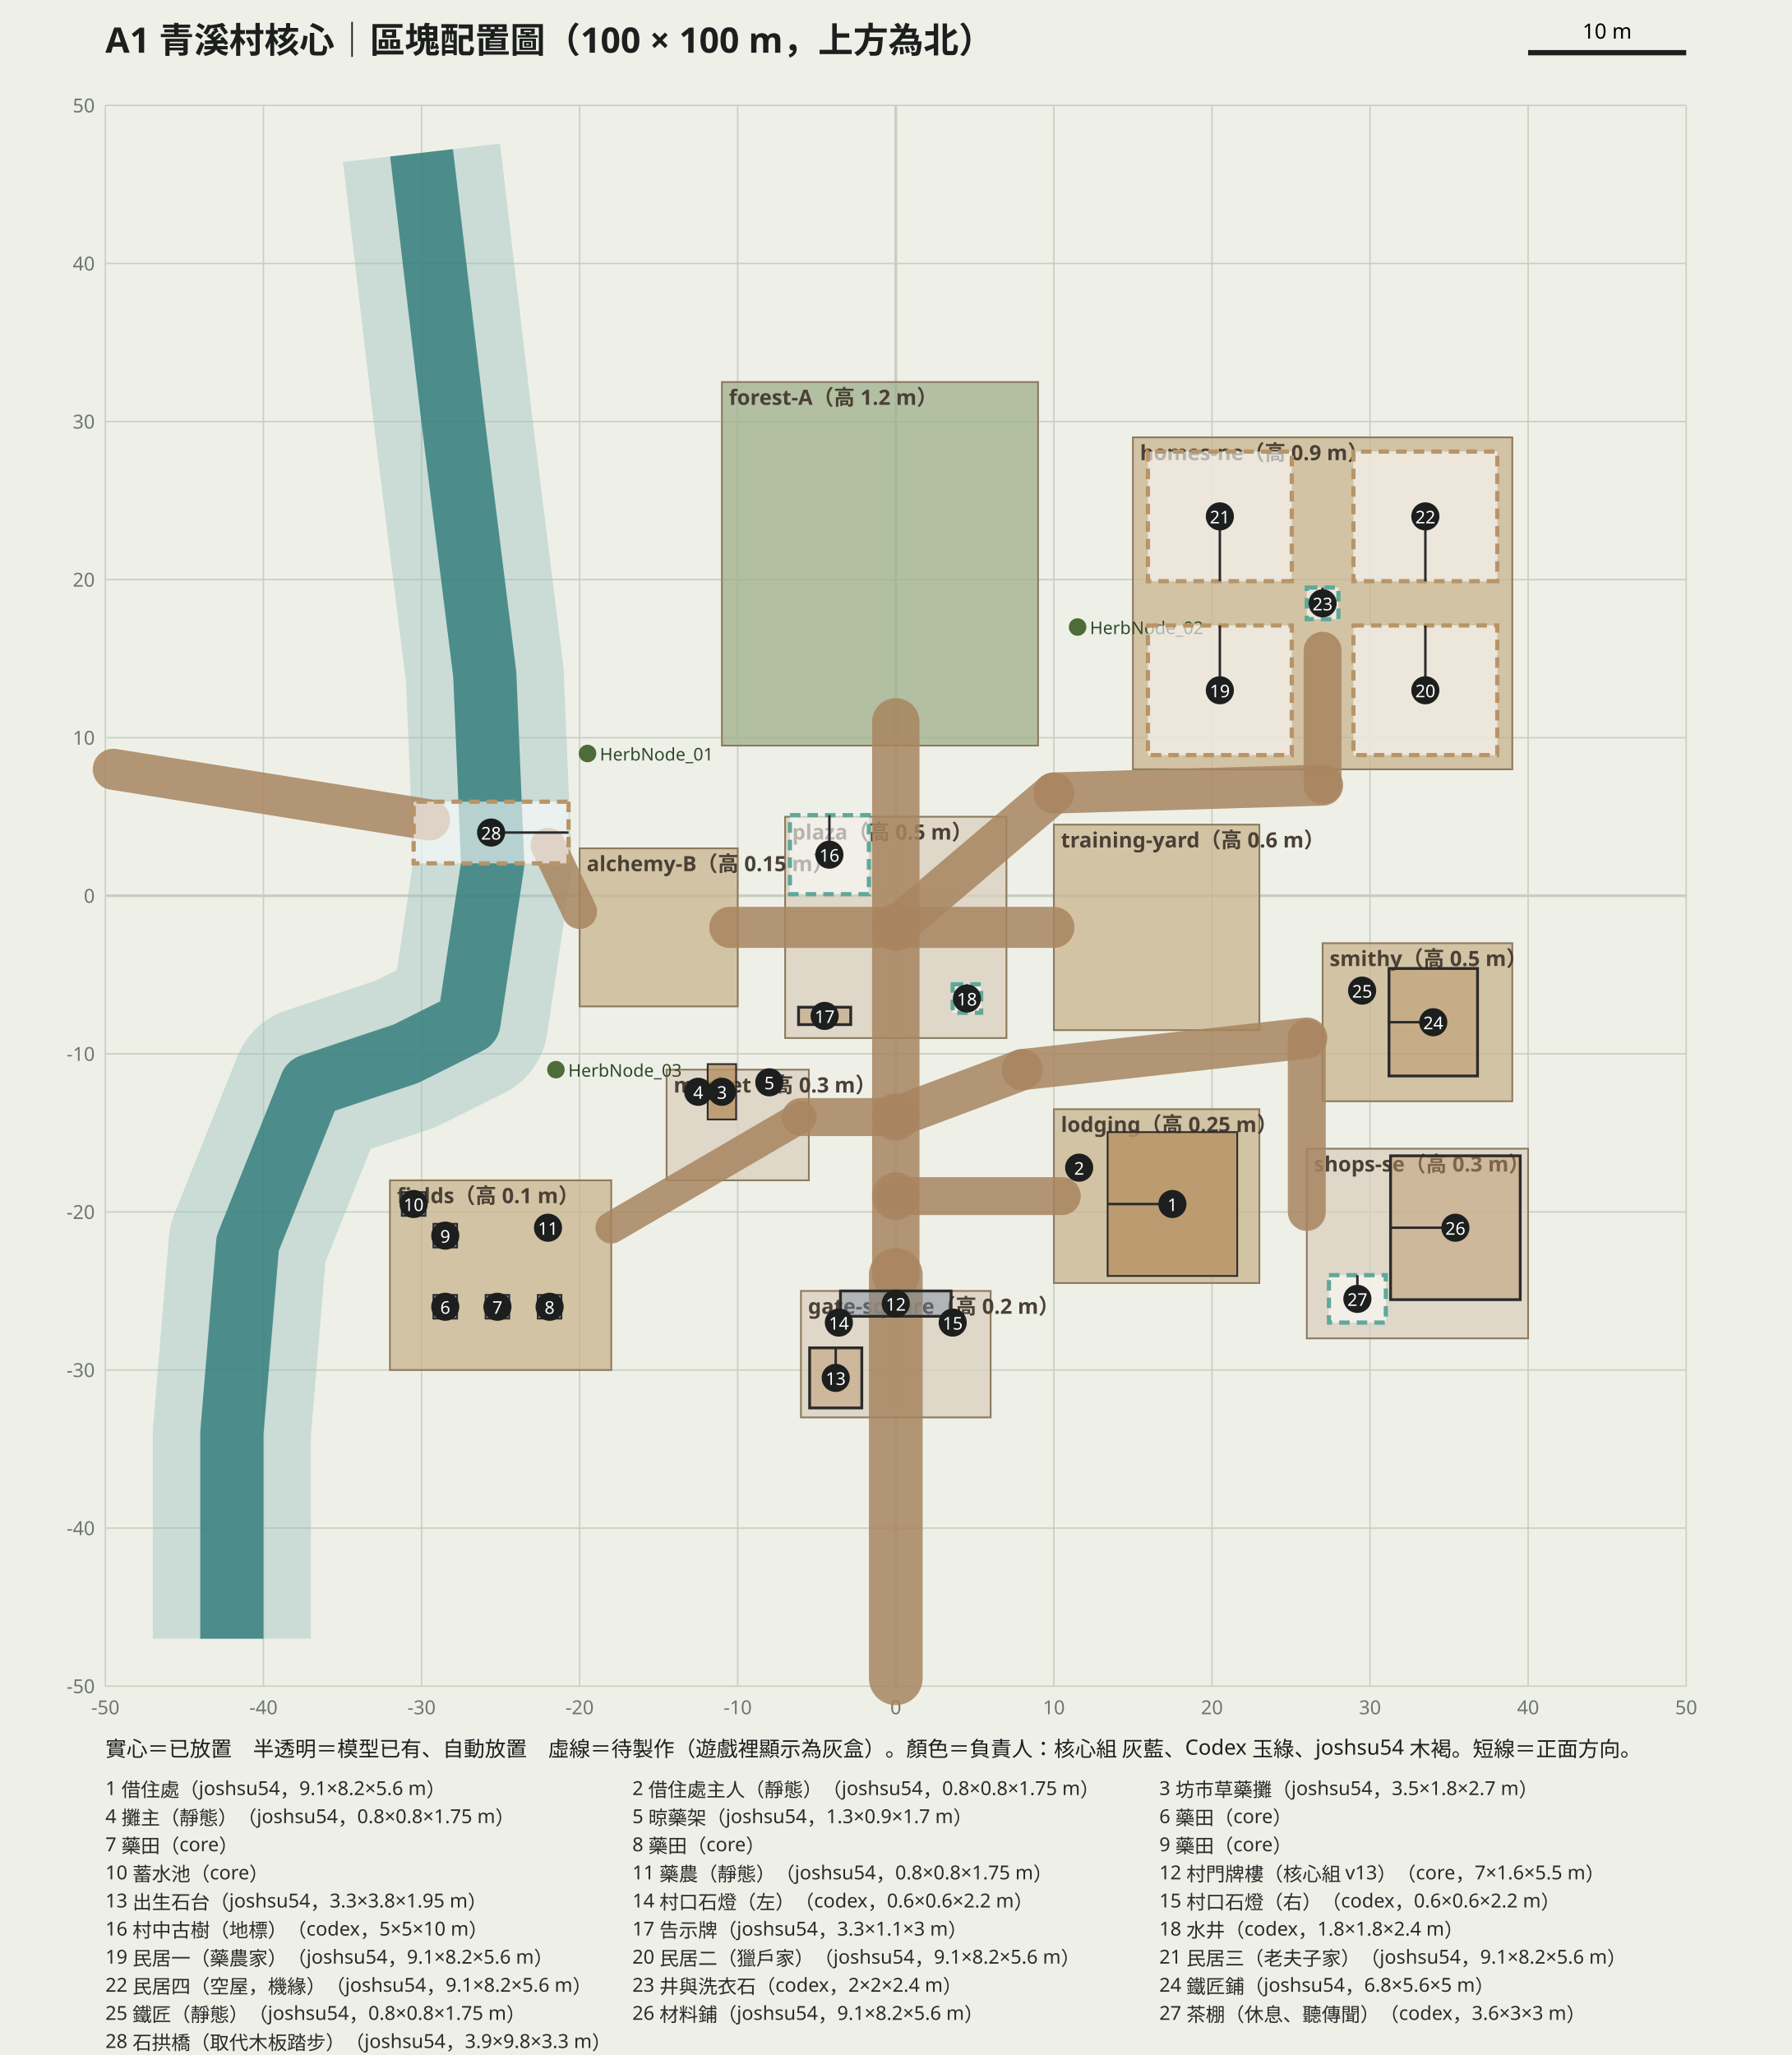
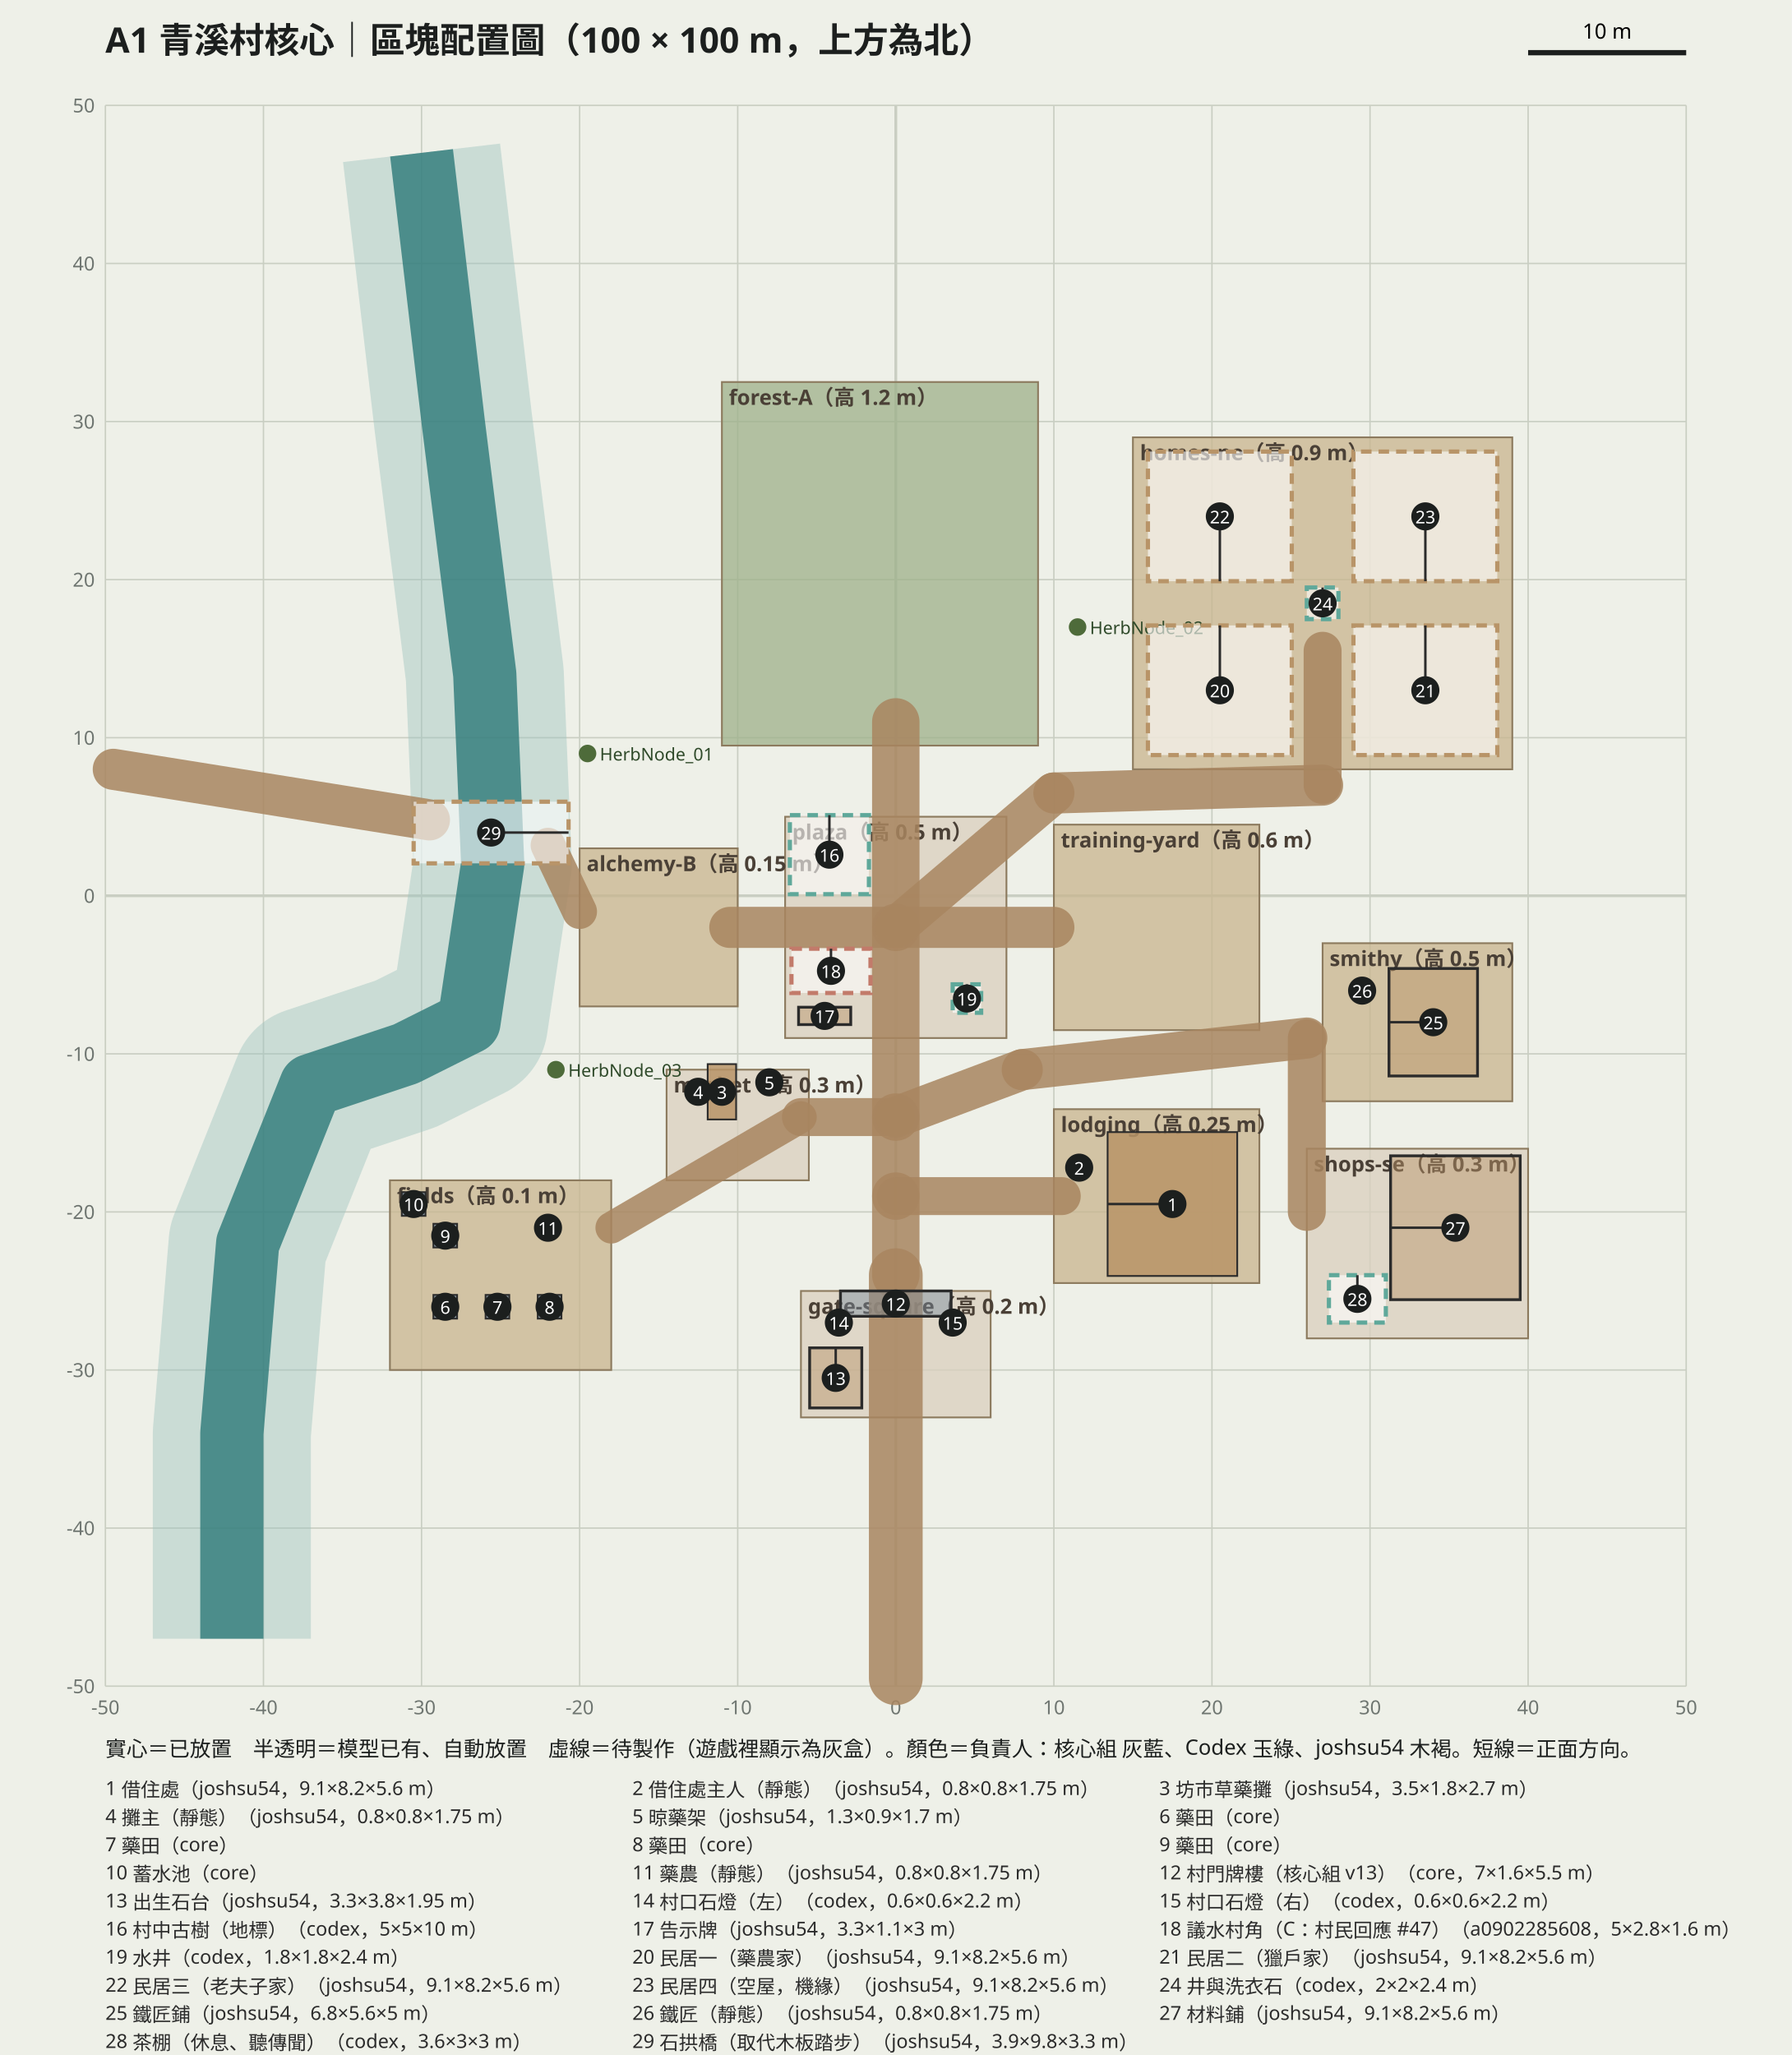
<svg xmlns="http://www.w3.org/2000/svg" viewBox="0 0 1020 1170" width="1020" height="1170" font-family="Noto Sans TC, Microsoft JhengHei, sans-serif">
  <rect width="1020" height="1170" fill="#EEF0E8" />
  <line x1="60" y1="960" x2="60" y2="60" stroke="#C9CEC2" stroke-width="0.8" />
  <text x="60" y="976" font-size="11" text-anchor="middle" fill="#6E7570">-50</text>
  <line x1="150" y1="960" x2="150" y2="60" stroke="#C9CEC2" stroke-width="0.8" />
  <text x="150" y="976" font-size="11" text-anchor="middle" fill="#6E7570">-40</text>
  <line x1="240" y1="960" x2="240" y2="60" stroke="#C9CEC2" stroke-width="0.8" />
  <text x="240" y="976" font-size="11" text-anchor="middle" fill="#6E7570">-30</text>
  <line x1="330" y1="960" x2="330" y2="60" stroke="#C9CEC2" stroke-width="0.8" />
  <text x="330" y="976" font-size="11" text-anchor="middle" fill="#6E7570">-20</text>
  <line x1="420" y1="960" x2="420" y2="60" stroke="#C9CEC2" stroke-width="0.8" />
  <text x="420" y="976" font-size="11" text-anchor="middle" fill="#6E7570">-10</text>
  <line x1="510" y1="960" x2="510" y2="60" stroke="#C9CEC2" stroke-width="1.6" />
  <text x="510" y="976" font-size="11" text-anchor="middle" fill="#6E7570">0</text>
  <line x1="600" y1="960" x2="600" y2="60" stroke="#C9CEC2" stroke-width="0.8" />
  <text x="600" y="976" font-size="11" text-anchor="middle" fill="#6E7570">10</text>
  <line x1="690" y1="960" x2="690" y2="60" stroke="#C9CEC2" stroke-width="0.8" />
  <text x="690" y="976" font-size="11" text-anchor="middle" fill="#6E7570">20</text>
  <line x1="780" y1="960" x2="780" y2="60" stroke="#C9CEC2" stroke-width="0.8" />
  <text x="780" y="976" font-size="11" text-anchor="middle" fill="#6E7570">30</text>
  <line x1="870" y1="960" x2="870" y2="60" stroke="#C9CEC2" stroke-width="0.8" />
  <text x="870" y="976" font-size="11" text-anchor="middle" fill="#6E7570">40</text>
  <line x1="960" y1="960" x2="960" y2="60" stroke="#C9CEC2" stroke-width="0.8" />
  <text x="960" y="976" font-size="11" text-anchor="middle" fill="#6E7570">50</text>
  <line x1="60" y1="960" x2="960" y2="960" stroke="#C9CEC2" stroke-width="0.8" />
  <text x="54" y="964" font-size="11" text-anchor="end" fill="#6E7570">-50</text>
  <line x1="60" y1="870" x2="960" y2="870" stroke="#C9CEC2" stroke-width="0.8" />
  <text x="54" y="874" font-size="11" text-anchor="end" fill="#6E7570">-40</text>
  <line x1="60" y1="780" x2="960" y2="780" stroke="#C9CEC2" stroke-width="0.8" />
  <text x="54" y="784" font-size="11" text-anchor="end" fill="#6E7570">-30</text>
  <line x1="60" y1="690" x2="960" y2="690" stroke="#C9CEC2" stroke-width="0.8" />
  <text x="54" y="694" font-size="11" text-anchor="end" fill="#6E7570">-20</text>
  <line x1="60" y1="600" x2="960" y2="600" stroke="#C9CEC2" stroke-width="0.8" />
  <text x="54" y="604" font-size="11" text-anchor="end" fill="#6E7570">-10</text>
  <line x1="60" y1="510" x2="960" y2="510" stroke="#C9CEC2" stroke-width="1.6" />
  <text x="54" y="514" font-size="11" text-anchor="end" fill="#6E7570">0</text>
  <line x1="60" y1="420" x2="960" y2="420" stroke="#C9CEC2" stroke-width="0.8" />
  <text x="54" y="424" font-size="11" text-anchor="end" fill="#6E7570">10</text>
  <line x1="60" y1="330" x2="960" y2="330" stroke="#C9CEC2" stroke-width="0.8" />
  <text x="54" y="334" font-size="11" text-anchor="end" fill="#6E7570">20</text>
  <line x1="60" y1="240" x2="960" y2="240" stroke="#C9CEC2" stroke-width="0.8" />
  <text x="54" y="244" font-size="11" text-anchor="end" fill="#6E7570">30</text>
  <line x1="60" y1="150" x2="960" y2="150" stroke="#C9CEC2" stroke-width="0.8" />
  <text x="54" y="154" font-size="11" text-anchor="end" fill="#6E7570">40</text>
  <line x1="60" y1="60" x2="960" y2="60" stroke="#C9CEC2" stroke-width="0.8" />
  <text x="54" y="64" font-size="11" text-anchor="end" fill="#6E7570">50</text>
  <rect x="447" y="465" width="126" height="126" fill="#D9CFBD" fill-opacity=".75" stroke="#8C7A5E" stroke-width="1" />
  <text x="451" y="478" font-size="12" fill="#4A4036" font-weight="bold">plaza（高 0.5 m）</text>
  <rect x="330" y="483" width="90" height="90" fill="#C8B48E" fill-opacity=".75" stroke="#8C7A5E" stroke-width="1" />
  <text x="334" y="496" font-size="12" fill="#4A4036" font-weight="bold">alchemy-B（高 0.15 m）</text>
  <rect x="600" y="469.5" width="117" height="117" fill="#C8B48E" fill-opacity=".75" stroke="#8C7A5E" stroke-width="1" />
  <text x="604" y="482.5" font-size="12" fill="#4A4036" font-weight="bold">training-yard（高 0.6 m）</text>
  <rect x="411" y="217.5" width="180" height="207" fill="#9DB08A" fill-opacity=".75" stroke="#8C7A5E" stroke-width="1" />
  <text x="415" y="230.5" font-size="12" fill="#4A4036" font-weight="bold">forest-A（高 1.2 m）</text>
  <rect x="600" y="631.5" width="117" height="99" fill="#C8B48E" fill-opacity=".75" stroke="#8C7A5E" stroke-width="1" />
  <text x="604" y="644.5" font-size="12" fill="#4A4036" font-weight="bold">lodging（高 0.25 m）</text>
  <rect x="379.5" y="609" width="81" height="63" fill="#D9CFBD" fill-opacity=".75" stroke="#8C7A5E" stroke-width="1" />
  <text x="383.5" y="622" font-size="12" fill="#4A4036" font-weight="bold">market（高 0.3 m）</text>
  <rect x="222" y="672" width="126" height="108" fill="#C8B48E" fill-opacity=".75" stroke="#8C7A5E" stroke-width="1" />
  <text x="226" y="685" font-size="12" fill="#4A4036" font-weight="bold">fields（高 0.1 m）</text>
  <rect x="456" y="735" width="108" height="72" fill="#D9CFBD" fill-opacity=".75" stroke="#8C7A5E" stroke-width="1" />
  <text x="460" y="748" font-size="12" fill="#4A4036" font-weight="bold">gate-square（高 0.2 m）</text>
  <rect x="645" y="249" width="216" height="189" fill="#C8B48E" fill-opacity=".75" stroke="#8C7A5E" stroke-width="1" />
  <text x="649" y="262" font-size="12" fill="#4A4036" font-weight="bold">homes-ne（高 0.9 m）</text>
  <rect x="753" y="537" width="108" height="90" fill="#C8B48E" fill-opacity=".75" stroke="#8C7A5E" stroke-width="1" />
  <text x="757" y="550" font-size="12" fill="#4A4036" font-weight="bold">smithy（高 0.5 m）</text>
  <rect x="744" y="654" width="126" height="108" fill="#D9CFBD" fill-opacity=".75" stroke="#8C7A5E" stroke-width="1" />
  <text x="748" y="667" font-size="12" fill="#4A4036" font-weight="bold">shops-se（高 0.3 m）</text>
  <polyline points="240,87 258,240 276,384 280.5,492 267,582 231,600 177,618 141,708 132,816 132,933" fill="none" stroke="#9FC3C0" stroke-width="90" stroke-linejoin="round" stroke-opacity=".45" />
  <polyline points="240,87 258,240 276,384 280.5,492 267,582 231,600 177,618 141,708 132,816 132,933" fill="none" stroke="#2E7A78" stroke-width="36" stroke-linejoin="round" stroke-opacity=".8" />
  <line x1="510" y1="726" x2="510" y2="681" stroke="#A88560" stroke-width="27" stroke-linecap="round" stroke-opacity=".85" />
  <line x1="510" y1="681" x2="510" y2="636" stroke="#A88560" stroke-width="27" stroke-linecap="round" stroke-opacity=".85" />
  <line x1="510" y1="636" x2="510" y2="528" stroke="#A88560" stroke-width="27" stroke-linecap="round" stroke-opacity=".85" />
  <line x1="510" y1="528" x2="510" y2="411" stroke="#A88560" stroke-width="27" stroke-linecap="round" stroke-opacity=".85" />
  <line x1="510" y1="528" x2="415.5" y2="528" stroke="#A88560" stroke-width="23.4" stroke-linecap="round" stroke-opacity=".85" />
  <line x1="510" y1="528" x2="600" y2="528" stroke="#A88560" stroke-width="23.4" stroke-linecap="round" stroke-opacity=".85" />
  <line x1="510" y1="681" x2="604.5" y2="681" stroke="#A88560" stroke-width="21.6" stroke-linecap="round" stroke-opacity=".85" />
  <line x1="510" y1="636" x2="456" y2="636" stroke="#A88560" stroke-width="21.6" stroke-linecap="round" stroke-opacity=".85" />
  <line x1="456" y1="636" x2="348" y2="699" stroke="#A88560" stroke-width="18" stroke-linecap="round" stroke-opacity=".85" />
  <line x1="510" y1="955.5" x2="510" y2="726" stroke="#A88560" stroke-width="30.6" stroke-linecap="round" stroke-opacity=".85" />
  <line x1="510" y1="528" x2="600" y2="451.5" stroke="#A88560" stroke-width="23.4" stroke-linecap="round" stroke-opacity=".85" />
  <line x1="600" y1="451.5" x2="753" y2="447" stroke="#A88560" stroke-width="23.4" stroke-linecap="round" stroke-opacity=".85" />
  <line x1="510" y1="636" x2="582" y2="609" stroke="#A88560" stroke-width="23.4" stroke-linecap="round" stroke-opacity=".85" />
  <line x1="582" y1="609" x2="744" y2="591" stroke="#A88560" stroke-width="23.4" stroke-linecap="round" stroke-opacity=".85" />
  <line x1="744" y1="591" x2="744" y2="690" stroke="#A88560" stroke-width="21.6" stroke-linecap="round" stroke-opacity=".85" />
  <line x1="330" y1="519" x2="312" y2="481.2" stroke="#A88560" stroke-width="19.8" stroke-linecap="round" stroke-opacity=".85" />
  <line x1="244.5" y1="466.8" x2="64.5" y2="438" stroke="#A88560" stroke-width="23.4" stroke-linecap="round" stroke-opacity=".85" />
  <line x1="753" y1="447" x2="753" y2="370.5" stroke="#A88560" stroke-width="21.6" stroke-linecap="round" stroke-opacity=".85" />
  <circle cx="334.5" cy="429" r="5" fill="#4E6B3A" />
  <text x="341.5" y="433" font-size="10" fill="#2F4A2A">HerbNode_01</text>
  <circle cx="613.5" cy="357" r="5" fill="#4E6B3A" />
  <text x="620.5" y="361" font-size="10" fill="#2F4A2A">HerbNode_02</text>
  <circle cx="316.5" cy="609" r="5" fill="#4E6B3A" />
  <text x="323.5" y="613" font-size="10" fill="#2F4A2A">HerbNode_03</text>
  <g transform="translate(667.5 685.5) rotate(-90)">
    <rect x="-40.95" y="-36.9" width="81.9" height="73.8" fill="#B89468" fill-opacity=".85" stroke="#2B2B2B" stroke-width="1" />
    <line x1="0" y1="0" x2="0" y2="-36.9" stroke="#2B2B2B" stroke-width="1.4" />
  </g>
  <circle cx="667.5" cy="685.5" r="8" fill="#1C1F1E" />
  <text x="667.5" y="689.5" font-size="10" fill="#fff" text-anchor="middle">1</text>
  <g transform="translate(614.4 664.8) rotate(-90)">
    <rect x="-3.6" y="-3.6" width="7.2" height="7.2" fill="#B89468" fill-opacity=".85" stroke="#2B2B2B" stroke-width="1" />
    <line x1="0" y1="0" x2="0" y2="-3.6" stroke="#2B2B2B" stroke-width="1.4" />
  </g>
  <circle cx="614.4" cy="664.8" r="8" fill="#1C1F1E" />
  <text x="614.4" y="668.8" font-size="10" fill="#fff" text-anchor="middle">2</text>
  <g transform="translate(411 621.6) rotate(90)">
    <rect x="-15.75" y="-8.1" width="31.5" height="16.2" fill="#B89468" fill-opacity=".85" stroke="#2B2B2B" stroke-width="1" />
    <line x1="0" y1="0" x2="0" y2="-8.1" stroke="#2B2B2B" stroke-width="1.4" />
  </g>
  <circle cx="411" cy="621.6" r="8" fill="#1C1F1E" />
  <text x="411" y="625.6" font-size="10" fill="#fff" text-anchor="middle">3</text>
  <g transform="translate(397.5 621.6) rotate(90)">
    <rect x="-3.6" y="-3.6" width="7.2" height="7.2" fill="#B89468" fill-opacity=".85" stroke="#2B2B2B" stroke-width="1" />
    <line x1="0" y1="0" x2="0" y2="-3.6" stroke="#2B2B2B" stroke-width="1.4" />
  </g>
  <circle cx="397.5" cy="621.6" r="8" fill="#1C1F1E" />
  <text x="397.5" y="625.6" font-size="10" fill="#fff" text-anchor="middle">4</text>
  <g transform="translate(438 616.2) rotate(0)">
    <rect x="-5.85" y="-4.05" width="11.7" height="8.1" fill="#B89468" fill-opacity=".85" stroke="#2B2B2B" stroke-width="1" />
    <line x1="0" y1="0" x2="0" y2="-4.05" stroke="#2B2B2B" stroke-width="1.4" />
  </g>
  <circle cx="438" cy="616.2" r="8" fill="#1C1F1E" />
  <text x="438" y="620.2" font-size="10" fill="#fff" text-anchor="middle">5</text>
  <g transform="translate(253.5 744) rotate(0)">
    <rect x="-6.75" y="-6.75" width="13.5" height="13.5" fill="#7A8C9E" fill-opacity=".85" stroke="#2B2B2B" stroke-width="1" />
    <line x1="0" y1="0" x2="0" y2="-6.75" stroke="#2B2B2B" stroke-width="1.4" />
  </g>
  <circle cx="253.5" cy="744" r="8" fill="#1C1F1E" />
  <text x="253.5" y="748" font-size="10" fill="#fff" text-anchor="middle">6</text>
  <g transform="translate(283.2 744) rotate(0)">
    <rect x="-6.75" y="-6.75" width="13.5" height="13.5" fill="#7A8C9E" fill-opacity=".85" stroke="#2B2B2B" stroke-width="1" />
    <line x1="0" y1="0" x2="0" y2="-6.75" stroke="#2B2B2B" stroke-width="1.4" />
  </g>
  <circle cx="283.2" cy="744" r="8" fill="#1C1F1E" />
  <text x="283.2" y="748" font-size="10" fill="#fff" text-anchor="middle">7</text>
  <g transform="translate(312.9 744) rotate(0)">
    <rect x="-6.75" y="-6.75" width="13.5" height="13.5" fill="#7A8C9E" fill-opacity=".85" stroke="#2B2B2B" stroke-width="1" />
    <line x1="0" y1="0" x2="0" y2="-6.75" stroke="#2B2B2B" stroke-width="1.4" />
  </g>
  <circle cx="312.9" cy="744" r="8" fill="#1C1F1E" />
  <text x="312.9" y="748" font-size="10" fill="#fff" text-anchor="middle">8</text>
  <g transform="translate(253.5 703.5) rotate(0)">
    <rect x="-6.75" y="-6.75" width="13.5" height="13.5" fill="#7A8C9E" fill-opacity=".85" stroke="#2B2B2B" stroke-width="1" />
    <line x1="0" y1="0" x2="0" y2="-6.75" stroke="#2B2B2B" stroke-width="1.4" />
  </g>
  <circle cx="253.5" cy="703.5" r="8" fill="#1C1F1E" />
  <text x="253.5" y="707.5" font-size="10" fill="#fff" text-anchor="middle">9</text>
  <g transform="translate(235.5 685.5) rotate(0)">
    <rect x="-6.75" y="-6.75" width="13.5" height="13.5" fill="#7A8C9E" fill-opacity=".85" stroke="#2B2B2B" stroke-width="1" />
    <line x1="0" y1="0" x2="0" y2="-6.75" stroke="#2B2B2B" stroke-width="1.4" />
  </g>
  <circle cx="235.5" cy="685.5" r="8" fill="#1C1F1E" />
  <text x="235.5" y="689.5" font-size="10" fill="#fff" text-anchor="middle">10</text>
  <g transform="translate(312 699) rotate(135)">
    <rect x="-3.6" y="-3.6" width="7.2" height="7.2" fill="#B89468" fill-opacity=".85" stroke="#2B2B2B" stroke-width="1" />
    <line x1="0" y1="0" x2="0" y2="-3.6" stroke="#2B2B2B" stroke-width="1.4" />
  </g>
  <circle cx="312" cy="699" r="8" fill="#1C1F1E" />
  <text x="312" y="703" font-size="10" fill="#fff" text-anchor="middle">11</text>
  <g transform="translate(510 742.2) rotate(180)">
    <rect x="-31.5" y="-7.2" width="63" height="14.4" fill="#7A8C9E" fill-opacity=".45" stroke="#2B2B2B" stroke-width="1.6" />
    <line x1="0" y1="0" x2="0" y2="-7.2" stroke="#2B2B2B" stroke-width="1.4" />
  </g>
  <circle cx="510" cy="742.2" r="8" fill="#1C1F1E" />
  <text x="510" y="746.2" font-size="10" fill="#fff" text-anchor="middle">12</text>
  <g transform="translate(475.8 784.5) rotate(0)">
    <rect x="-14.85" y="-17.1" width="29.7" height="34.2" fill="#B89468" fill-opacity=".45" stroke="#2B2B2B" stroke-width="1.6" />
    <line x1="0" y1="0" x2="0" y2="-17.1" stroke="#2B2B2B" stroke-width="1.4" />
  </g>
  <circle cx="475.8" cy="784.5" r="8" fill="#1C1F1E" />
  <text x="475.8" y="788.5" font-size="10" fill="#fff" text-anchor="middle">13</text>
  <g transform="translate(477.6 753) rotate(0)">
    <rect x="-2.7" y="-2.7" width="5.4" height="5.4" fill="#FFFFFF" fill-opacity=".6" stroke="#5FA89A" stroke-width="2.4" stroke-dasharray="6 4" />
    <line x1="0" y1="0" x2="0" y2="-2.7" stroke="#2B2B2B" stroke-width="1.4" />
  </g>
  <circle cx="477.6" cy="753" r="8" fill="#1C1F1E" />
  <text x="477.6" y="757" font-size="10" fill="#fff" text-anchor="middle">14</text>
  <g transform="translate(542.4 753) rotate(0)">
    <rect x="-2.7" y="-2.7" width="5.4" height="5.4" fill="#FFFFFF" fill-opacity=".6" stroke="#5FA89A" stroke-width="2.4" stroke-dasharray="6 4" />
    <line x1="0" y1="0" x2="0" y2="-2.7" stroke="#2B2B2B" stroke-width="1.4" />
  </g>
  <circle cx="542.4" cy="753" r="8" fill="#1C1F1E" />
  <text x="542.4" y="757" font-size="10" fill="#fff" text-anchor="middle">15</text>
  <g transform="translate(472.2 486.6) rotate(0)">
    <rect x="-22.5" y="-22.5" width="45" height="45" fill="#FFFFFF" fill-opacity=".6" stroke="#5FA89A" stroke-width="2.4" stroke-dasharray="6 4" />
    <line x1="0" y1="0" x2="0" y2="-22.5" stroke="#2B2B2B" stroke-width="1.4" />
  </g>
  <circle cx="472.2" cy="486.6" r="8" fill="#1C1F1E" />
  <text x="472.2" y="490.6" font-size="10" fill="#fff" text-anchor="middle">16</text>
  <g transform="translate(469.5 578.4) rotate(0)">
    <rect x="-14.85" y="-4.95" width="29.7" height="9.9" fill="#B89468" fill-opacity=".45" stroke="#2B2B2B" stroke-width="1.6" />
    <line x1="0" y1="0" x2="0" y2="-4.95" stroke="#2B2B2B" stroke-width="1.4" />
  </g>
  <circle cx="469.5" cy="578.4" r="8" fill="#1C1F1E" />
  <text x="469.5" y="582.4" font-size="10" fill="#fff" text-anchor="middle">17</text>
+   <g transform="translate(473.1 552.75) rotate(0)">
+     <rect x="-22.5" y="-12.6" width="45" height="25.2" fill="#FFFFFF" fill-opacity=".6" stroke="#C27A6A" stroke-width="2.4" stroke-dasharray="6 4" />
+     <line x1="0" y1="0" x2="0" y2="-12.6" stroke="#2B2B2B" stroke-width="1.4" />
+   </g>
+   <circle cx="473.1" cy="552.75" r="8" fill="#1C1F1E" />
+   <text x="473.1" y="556.75" font-size="10" fill="#fff" text-anchor="middle">18</text>
  <g transform="translate(550.5 568.5) rotate(0)">
    <rect x="-8.1" y="-8.1" width="16.2" height="16.2" fill="#FFFFFF" fill-opacity=".6" stroke="#5FA89A" stroke-width="2.4" stroke-dasharray="6 4" />
    <line x1="0" y1="0" x2="0" y2="-8.1" stroke="#2B2B2B" stroke-width="1.4" />
  </g>
  <circle cx="550.5" cy="568.5" r="8" fill="#1C1F1E" />
-   <text x="550.5" y="572.5" font-size="10" fill="#fff" text-anchor="middle">18</text>
+   <text x="550.5" y="572.5" font-size="10" fill="#fff" text-anchor="middle">19</text>
  <g transform="translate(694.5 393) rotate(0)">
    <rect x="-40.95" y="-36.9" width="81.9" height="73.8" fill="#FFFFFF" fill-opacity=".6" stroke="#B89468" stroke-width="2.4" stroke-dasharray="6 4" />
    <line x1="0" y1="0" x2="0" y2="-36.9" stroke="#2B2B2B" stroke-width="1.4" />
  </g>
  <circle cx="694.5" cy="393" r="8" fill="#1C1F1E" />
-   <text x="694.5" y="397" font-size="10" fill="#fff" text-anchor="middle">19</text>
+   <text x="694.5" y="397" font-size="10" fill="#fff" text-anchor="middle">20</text>
  <g transform="translate(811.5 393) rotate(0)">
    <rect x="-40.95" y="-36.9" width="81.9" height="73.8" fill="#FFFFFF" fill-opacity=".6" stroke="#B89468" stroke-width="2.4" stroke-dasharray="6 4" />
    <line x1="0" y1="0" x2="0" y2="-36.9" stroke="#2B2B2B" stroke-width="1.4" />
  </g>
  <circle cx="811.5" cy="393" r="8" fill="#1C1F1E" />
-   <text x="811.5" y="397" font-size="10" fill="#fff" text-anchor="middle">20</text>
+   <text x="811.5" y="397" font-size="10" fill="#fff" text-anchor="middle">21</text>
  <g transform="translate(694.5 294) rotate(180)">
    <rect x="-40.95" y="-36.9" width="81.9" height="73.8" fill="#FFFFFF" fill-opacity=".6" stroke="#B89468" stroke-width="2.4" stroke-dasharray="6 4" />
    <line x1="0" y1="0" x2="0" y2="-36.9" stroke="#2B2B2B" stroke-width="1.4" />
  </g>
  <circle cx="694.5" cy="294" r="8" fill="#1C1F1E" />
-   <text x="694.5" y="298" font-size="10" fill="#fff" text-anchor="middle">21</text>
+   <text x="694.5" y="298" font-size="10" fill="#fff" text-anchor="middle">22</text>
  <g transform="translate(811.5 294) rotate(180)">
    <rect x="-40.95" y="-36.9" width="81.9" height="73.8" fill="#FFFFFF" fill-opacity=".6" stroke="#B89468" stroke-width="2.4" stroke-dasharray="6 4" />
    <line x1="0" y1="0" x2="0" y2="-36.9" stroke="#2B2B2B" stroke-width="1.4" />
  </g>
  <circle cx="811.5" cy="294" r="8" fill="#1C1F1E" />
-   <text x="811.5" y="298" font-size="10" fill="#fff" text-anchor="middle">22</text>
+   <text x="811.5" y="298" font-size="10" fill="#fff" text-anchor="middle">23</text>
  <g transform="translate(753 343.5) rotate(0)">
    <rect x="-9" y="-9" width="18" height="18" fill="#FFFFFF" fill-opacity=".6" stroke="#5FA89A" stroke-width="2.4" stroke-dasharray="6 4" />
    <line x1="0" y1="0" x2="0" y2="-9" stroke="#2B2B2B" stroke-width="1.4" />
  </g>
  <circle cx="753" cy="343.5" r="8" fill="#1C1F1E" />
-   <text x="753" y="347.5" font-size="10" fill="#fff" text-anchor="middle">23</text>
+   <text x="753" y="347.5" font-size="10" fill="#fff" text-anchor="middle">24</text>
  <g transform="translate(816 582) rotate(-90)">
    <rect x="-30.6" y="-25.2" width="61.2" height="50.4" fill="#B89468" fill-opacity=".45" stroke="#2B2B2B" stroke-width="1.6" />
    <line x1="0" y1="0" x2="0" y2="-25.2" stroke="#2B2B2B" stroke-width="1.4" />
  </g>
  <circle cx="816" cy="582" r="8" fill="#1C1F1E" />
-   <text x="816" y="586" font-size="10" fill="#fff" text-anchor="middle">24</text>
+   <text x="816" y="586" font-size="10" fill="#fff" text-anchor="middle">25</text>
  <g transform="translate(775.5 564) rotate(-90)">
    <rect x="-3.6" y="-3.6" width="7.2" height="7.2" fill="#B89468" fill-opacity=".45" stroke="#2B2B2B" stroke-width="1.6" />
    <line x1="0" y1="0" x2="0" y2="-3.6" stroke="#2B2B2B" stroke-width="1.4" />
  </g>
  <circle cx="775.5" cy="564" r="8" fill="#1C1F1E" />
-   <text x="775.5" y="568" font-size="10" fill="#fff" text-anchor="middle">25</text>
+   <text x="775.5" y="568" font-size="10" fill="#fff" text-anchor="middle">26</text>
  <g transform="translate(828.6 699) rotate(-90)">
    <rect x="-40.95" y="-36.9" width="81.9" height="73.8" fill="#B89468" fill-opacity=".45" stroke="#2B2B2B" stroke-width="1.6" />
    <line x1="0" y1="0" x2="0" y2="-36.9" stroke="#2B2B2B" stroke-width="1.4" />
  </g>
  <circle cx="828.6" cy="699" r="8" fill="#1C1F1E" />
-   <text x="828.6" y="703" font-size="10" fill="#fff" text-anchor="middle">26</text>
+   <text x="828.6" y="703" font-size="10" fill="#fff" text-anchor="middle">27</text>
  <g transform="translate(772.8 739.5) rotate(0)">
    <rect x="-16.2" y="-13.5" width="32.4" height="27" fill="#FFFFFF" fill-opacity=".6" stroke="#5FA89A" stroke-width="2.4" stroke-dasharray="6 4" />
    <line x1="0" y1="0" x2="0" y2="-13.5" stroke="#2B2B2B" stroke-width="1.4" />
  </g>
  <circle cx="772.8" cy="739.5" r="8" fill="#1C1F1E" />
-   <text x="772.8" y="743.5" font-size="10" fill="#fff" text-anchor="middle">27</text>
+   <text x="772.8" y="743.5" font-size="10" fill="#fff" text-anchor="middle">28</text>
  <g transform="translate(279.6 474) rotate(90)">
    <rect x="-17.55" y="-44.1" width="35.1" height="88.2" fill="#FFFFFF" fill-opacity=".6" stroke="#B89468" stroke-width="2.4" stroke-dasharray="6 4" />
    <line x1="0" y1="0" x2="0" y2="-44.1" stroke="#2B2B2B" stroke-width="1.4" />
  </g>
  <circle cx="279.6" cy="474" r="8" fill="#1C1F1E" />
-   <text x="279.6" y="478" font-size="10" fill="#fff" text-anchor="middle">28</text>
+   <text x="279.6" y="478" font-size="10" fill="#fff" text-anchor="middle">29</text>
  <text x="60" y="30" font-size="20" font-weight="bold" fill="#1C1F1E">A1 青溪村核心｜區塊配置圖（100 × 100 m，上方為北）</text>
  <line x1="870" y1="30" x2="960" y2="30" stroke="#1C1F1E" stroke-width="3" />
  <text x="915" y="22" font-size="12" text-anchor="middle">10 m</text>
  <text x="60" y="1000" font-size="12" fill="#1C1F1E">實心＝已放置　半透明＝模型已有、自動放置　虛線＝待製作（遊戲裡顯示為灰盒）。顏色＝負責人：核心組 灰藍、Codex 玉綠、joshsu54 木褐。短線＝正面方向。</text>
  <text x="60" y="1022" font-size="11" fill="#2B2B2B">1 借住處（joshsu54，9.1×8.2×5.6 m）</text>
  <text x="360" y="1022" font-size="11" fill="#2B2B2B">2 借住處主人（靜態）（joshsu54，0.8×0.8×1.75 m）</text>
  <text x="660" y="1022" font-size="11" fill="#2B2B2B">3 坊市草藥攤（joshsu54，3.5×1.8×2.7 m）</text>
  <text x="60" y="1038" font-size="11" fill="#2B2B2B">4 攤主（靜態）（joshsu54，0.8×0.8×1.75 m）</text>
  <text x="360" y="1038" font-size="11" fill="#2B2B2B">5 晾藥架（joshsu54，1.3×0.9×1.7 m）</text>
  <text x="660" y="1038" font-size="11" fill="#2B2B2B">6 藥田（core）</text>
  <text x="60" y="1054" font-size="11" fill="#2B2B2B">7 藥田（core）</text>
  <text x="360" y="1054" font-size="11" fill="#2B2B2B">8 藥田（core）</text>
  <text x="660" y="1054" font-size="11" fill="#2B2B2B">9 藥田（core）</text>
  <text x="60" y="1070" font-size="11" fill="#2B2B2B">10 蓄水池（core）</text>
  <text x="360" y="1070" font-size="11" fill="#2B2B2B">11 藥農（靜態）（joshsu54，0.8×0.8×1.75 m）</text>
  <text x="660" y="1070" font-size="11" fill="#2B2B2B">12 村門牌樓（核心組 v13）（core，7×1.6×5.5 m）</text>
  <text x="60" y="1086" font-size="11" fill="#2B2B2B">13 出生石台（joshsu54，3.3×3.8×1.95 m）</text>
  <text x="360" y="1086" font-size="11" fill="#2B2B2B">14 村口石燈（左）（codex，0.6×0.6×2.2 m）</text>
  <text x="660" y="1086" font-size="11" fill="#2B2B2B">15 村口石燈（右）（codex，0.6×0.6×2.2 m）</text>
  <text x="60" y="1102" font-size="11" fill="#2B2B2B">16 村中古樹（地標）（codex，5×5×10 m）</text>
  <text x="360" y="1102" font-size="11" fill="#2B2B2B">17 告示牌（joshsu54，3.3×1.1×3 m）</text>
-   <text x="660" y="1102" font-size="11" fill="#2B2B2B">18 水井（codex，1.8×1.8×2.4 m）</text>
-   <text x="60" y="1118" font-size="11" fill="#2B2B2B">19 民居一（藥農家）（joshsu54，9.1×8.2×5.6 m）</text>
-   <text x="360" y="1118" font-size="11" fill="#2B2B2B">20 民居二（獵戶家）（joshsu54，9.1×8.2×5.6 m）</text>
-   <text x="660" y="1118" font-size="11" fill="#2B2B2B">21 民居三（老夫子家）（joshsu54，9.1×8.2×5.6 m）</text>
-   <text x="60" y="1134" font-size="11" fill="#2B2B2B">22 民居四（空屋，機緣）（joshsu54，9.1×8.2×5.6 m）</text>
-   <text x="360" y="1134" font-size="11" fill="#2B2B2B">23 井與洗衣石（codex，2×2×2.4 m）</text>
-   <text x="660" y="1134" font-size="11" fill="#2B2B2B">24 鐵匠鋪（joshsu54，6.8×5.6×5 m）</text>
-   <text x="60" y="1150" font-size="11" fill="#2B2B2B">25 鐵匠（靜態）（joshsu54，0.8×0.8×1.75 m）</text>
-   <text x="360" y="1150" font-size="11" fill="#2B2B2B">26 材料鋪（joshsu54，9.1×8.2×5.6 m）</text>
-   <text x="660" y="1150" font-size="11" fill="#2B2B2B">27 茶棚（休息、聽傳聞）（codex，3.6×3×3 m）</text>
-   <text x="60" y="1166" font-size="11" fill="#2B2B2B">28 石拱橋（取代木板踏步）（joshsu54，3.9×9.8×3.3 m）</text>
+   <text x="660" y="1102" font-size="11" fill="#2B2B2B">18 議水村角（C：村民回應 #47）（a0902285608，5×2.8×1.6 m）</text>
+   <text x="60" y="1118" font-size="11" fill="#2B2B2B">19 水井（codex，1.8×1.8×2.4 m）</text>
+   <text x="360" y="1118" font-size="11" fill="#2B2B2B">20 民居一（藥農家）（joshsu54，9.1×8.2×5.6 m）</text>
+   <text x="660" y="1118" font-size="11" fill="#2B2B2B">21 民居二（獵戶家）（joshsu54，9.1×8.2×5.6 m）</text>
+   <text x="60" y="1134" font-size="11" fill="#2B2B2B">22 民居三（老夫子家）（joshsu54，9.1×8.2×5.6 m）</text>
+   <text x="360" y="1134" font-size="11" fill="#2B2B2B">23 民居四（空屋，機緣）（joshsu54，9.1×8.2×5.6 m）</text>
+   <text x="660" y="1134" font-size="11" fill="#2B2B2B">24 井與洗衣石（codex，2×2×2.4 m）</text>
+   <text x="60" y="1150" font-size="11" fill="#2B2B2B">25 鐵匠鋪（joshsu54，6.8×5.6×5 m）</text>
+   <text x="360" y="1150" font-size="11" fill="#2B2B2B">26 鐵匠（靜態）（joshsu54，0.8×0.8×1.75 m）</text>
+   <text x="660" y="1150" font-size="11" fill="#2B2B2B">27 材料鋪（joshsu54，9.1×8.2×5.6 m）</text>
+   <text x="60" y="1166" font-size="11" fill="#2B2B2B">28 茶棚（休息、聽傳聞）（codex，3.6×3×3 m）</text>
+   <text x="360" y="1166" font-size="11" fill="#2B2B2B">29 石拱橋（取代木板踏步）（joshsu54，3.9×9.8×3.3 m）</text>
</svg>
